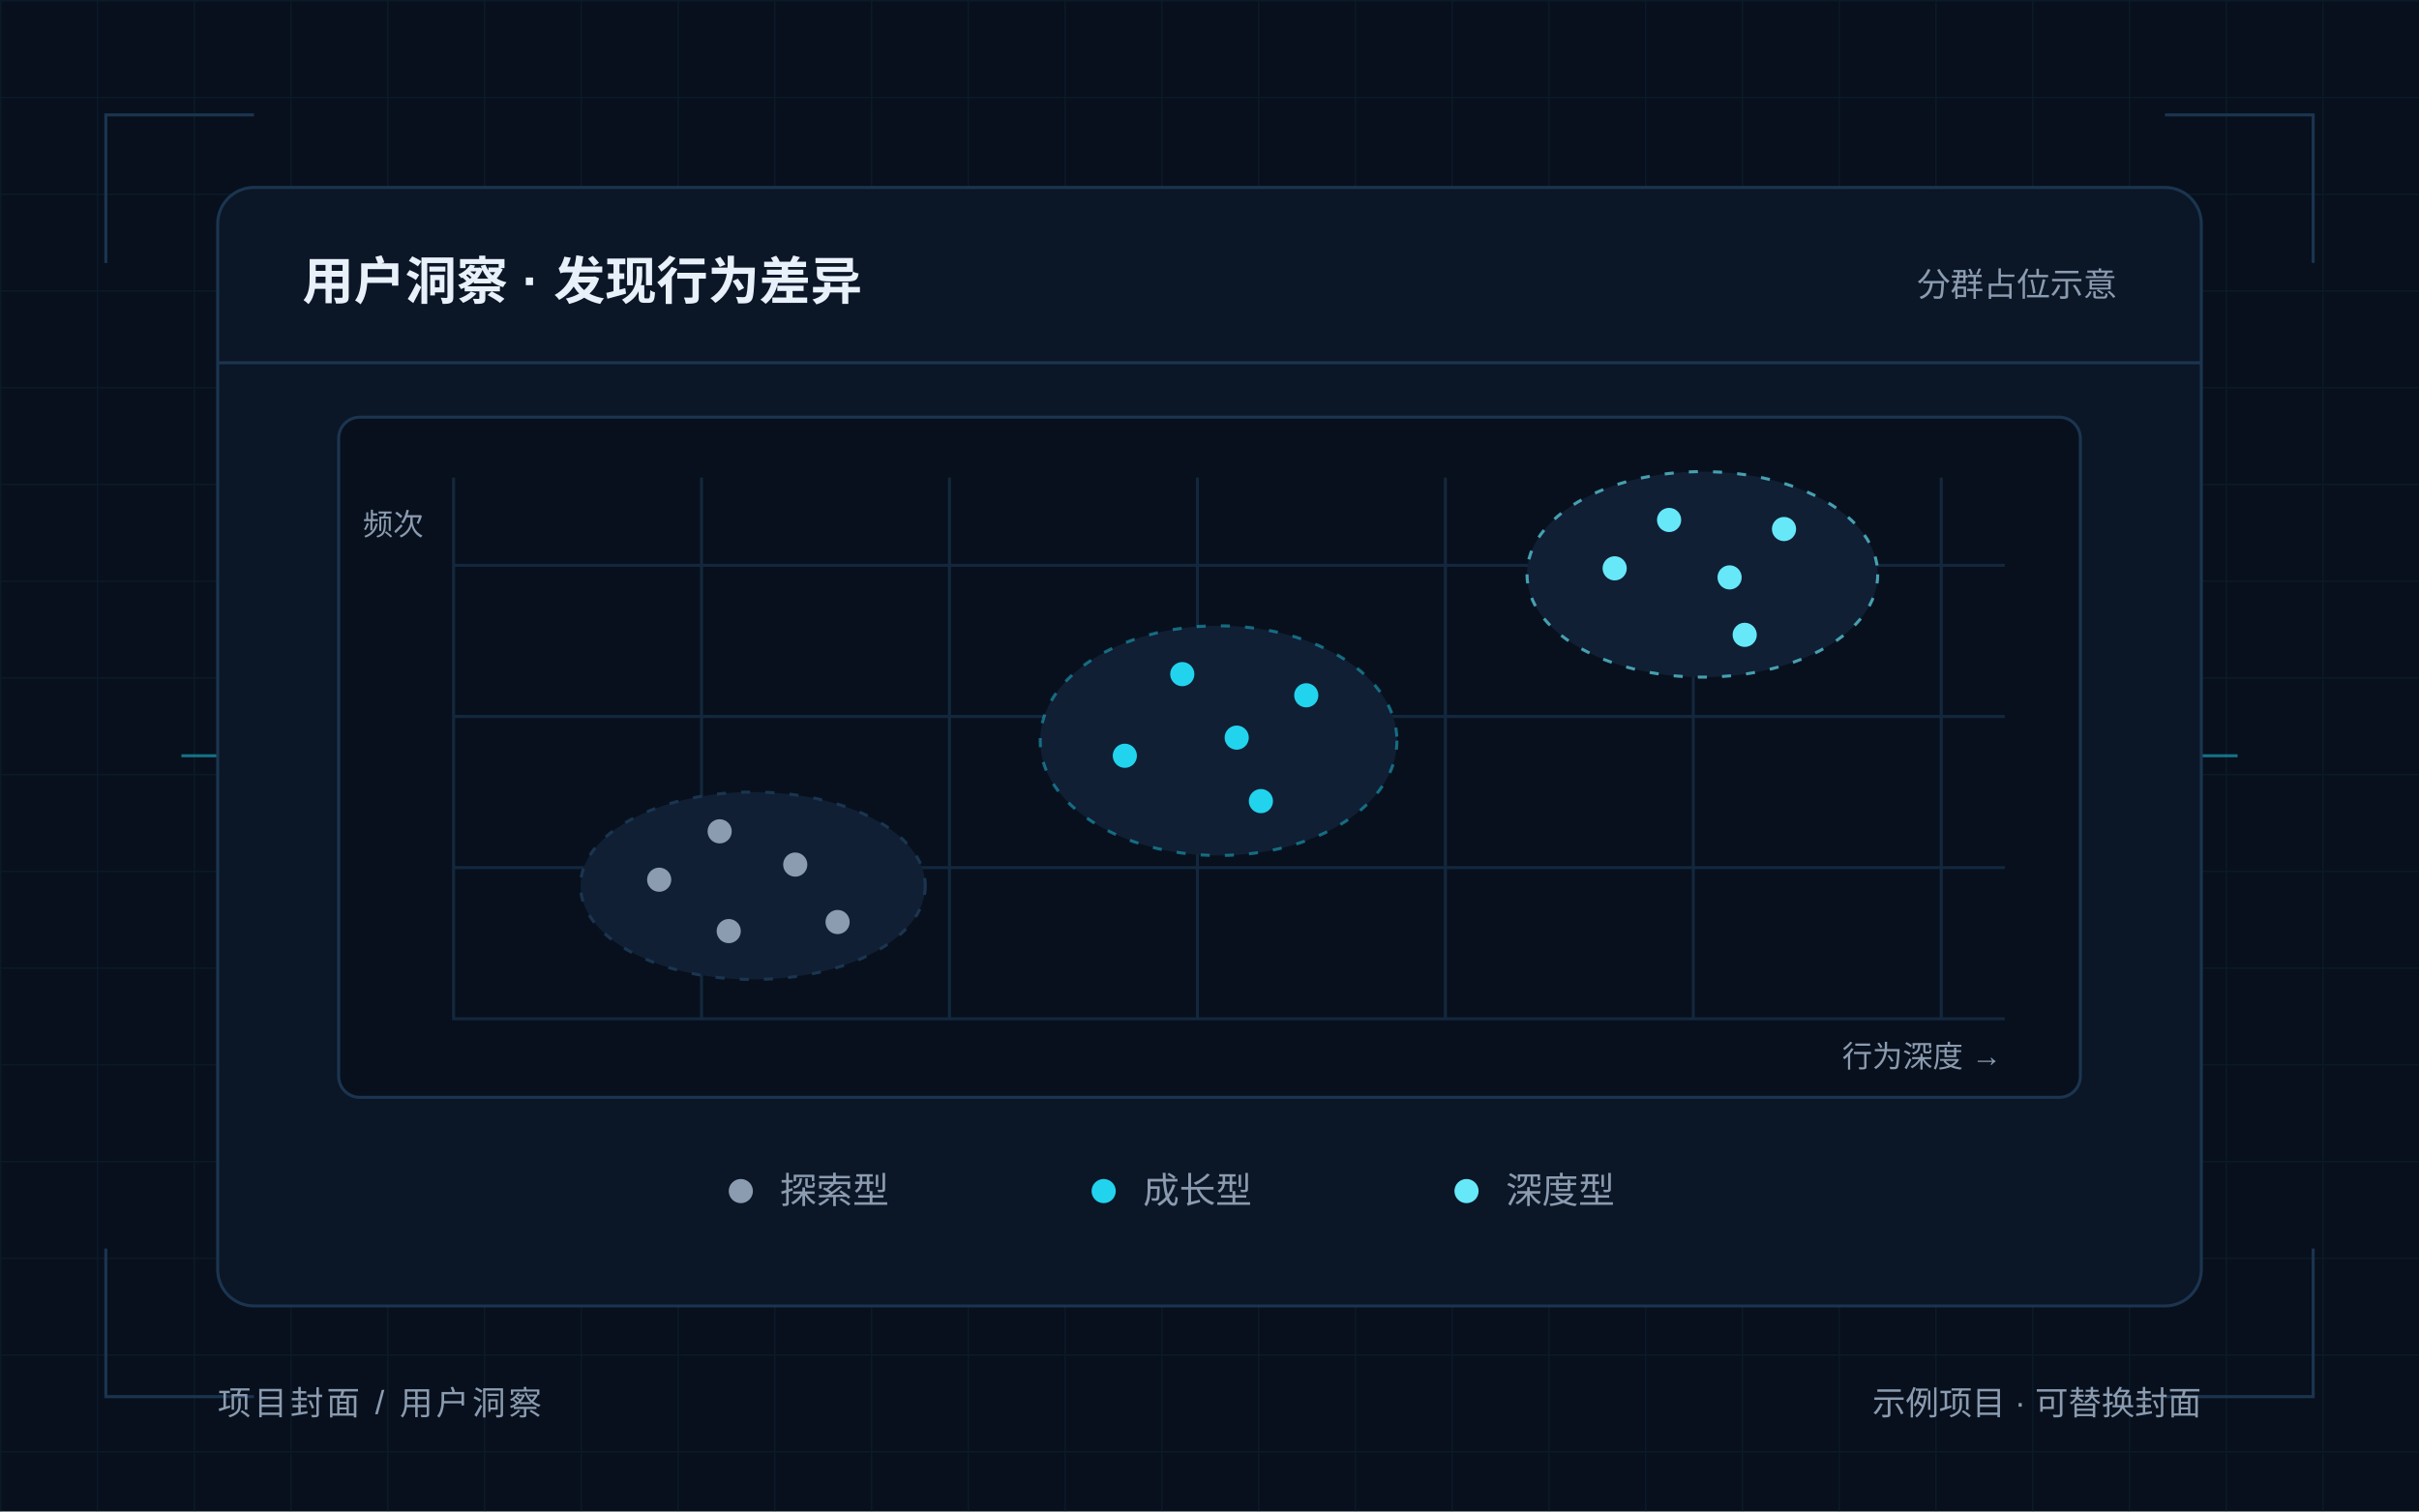
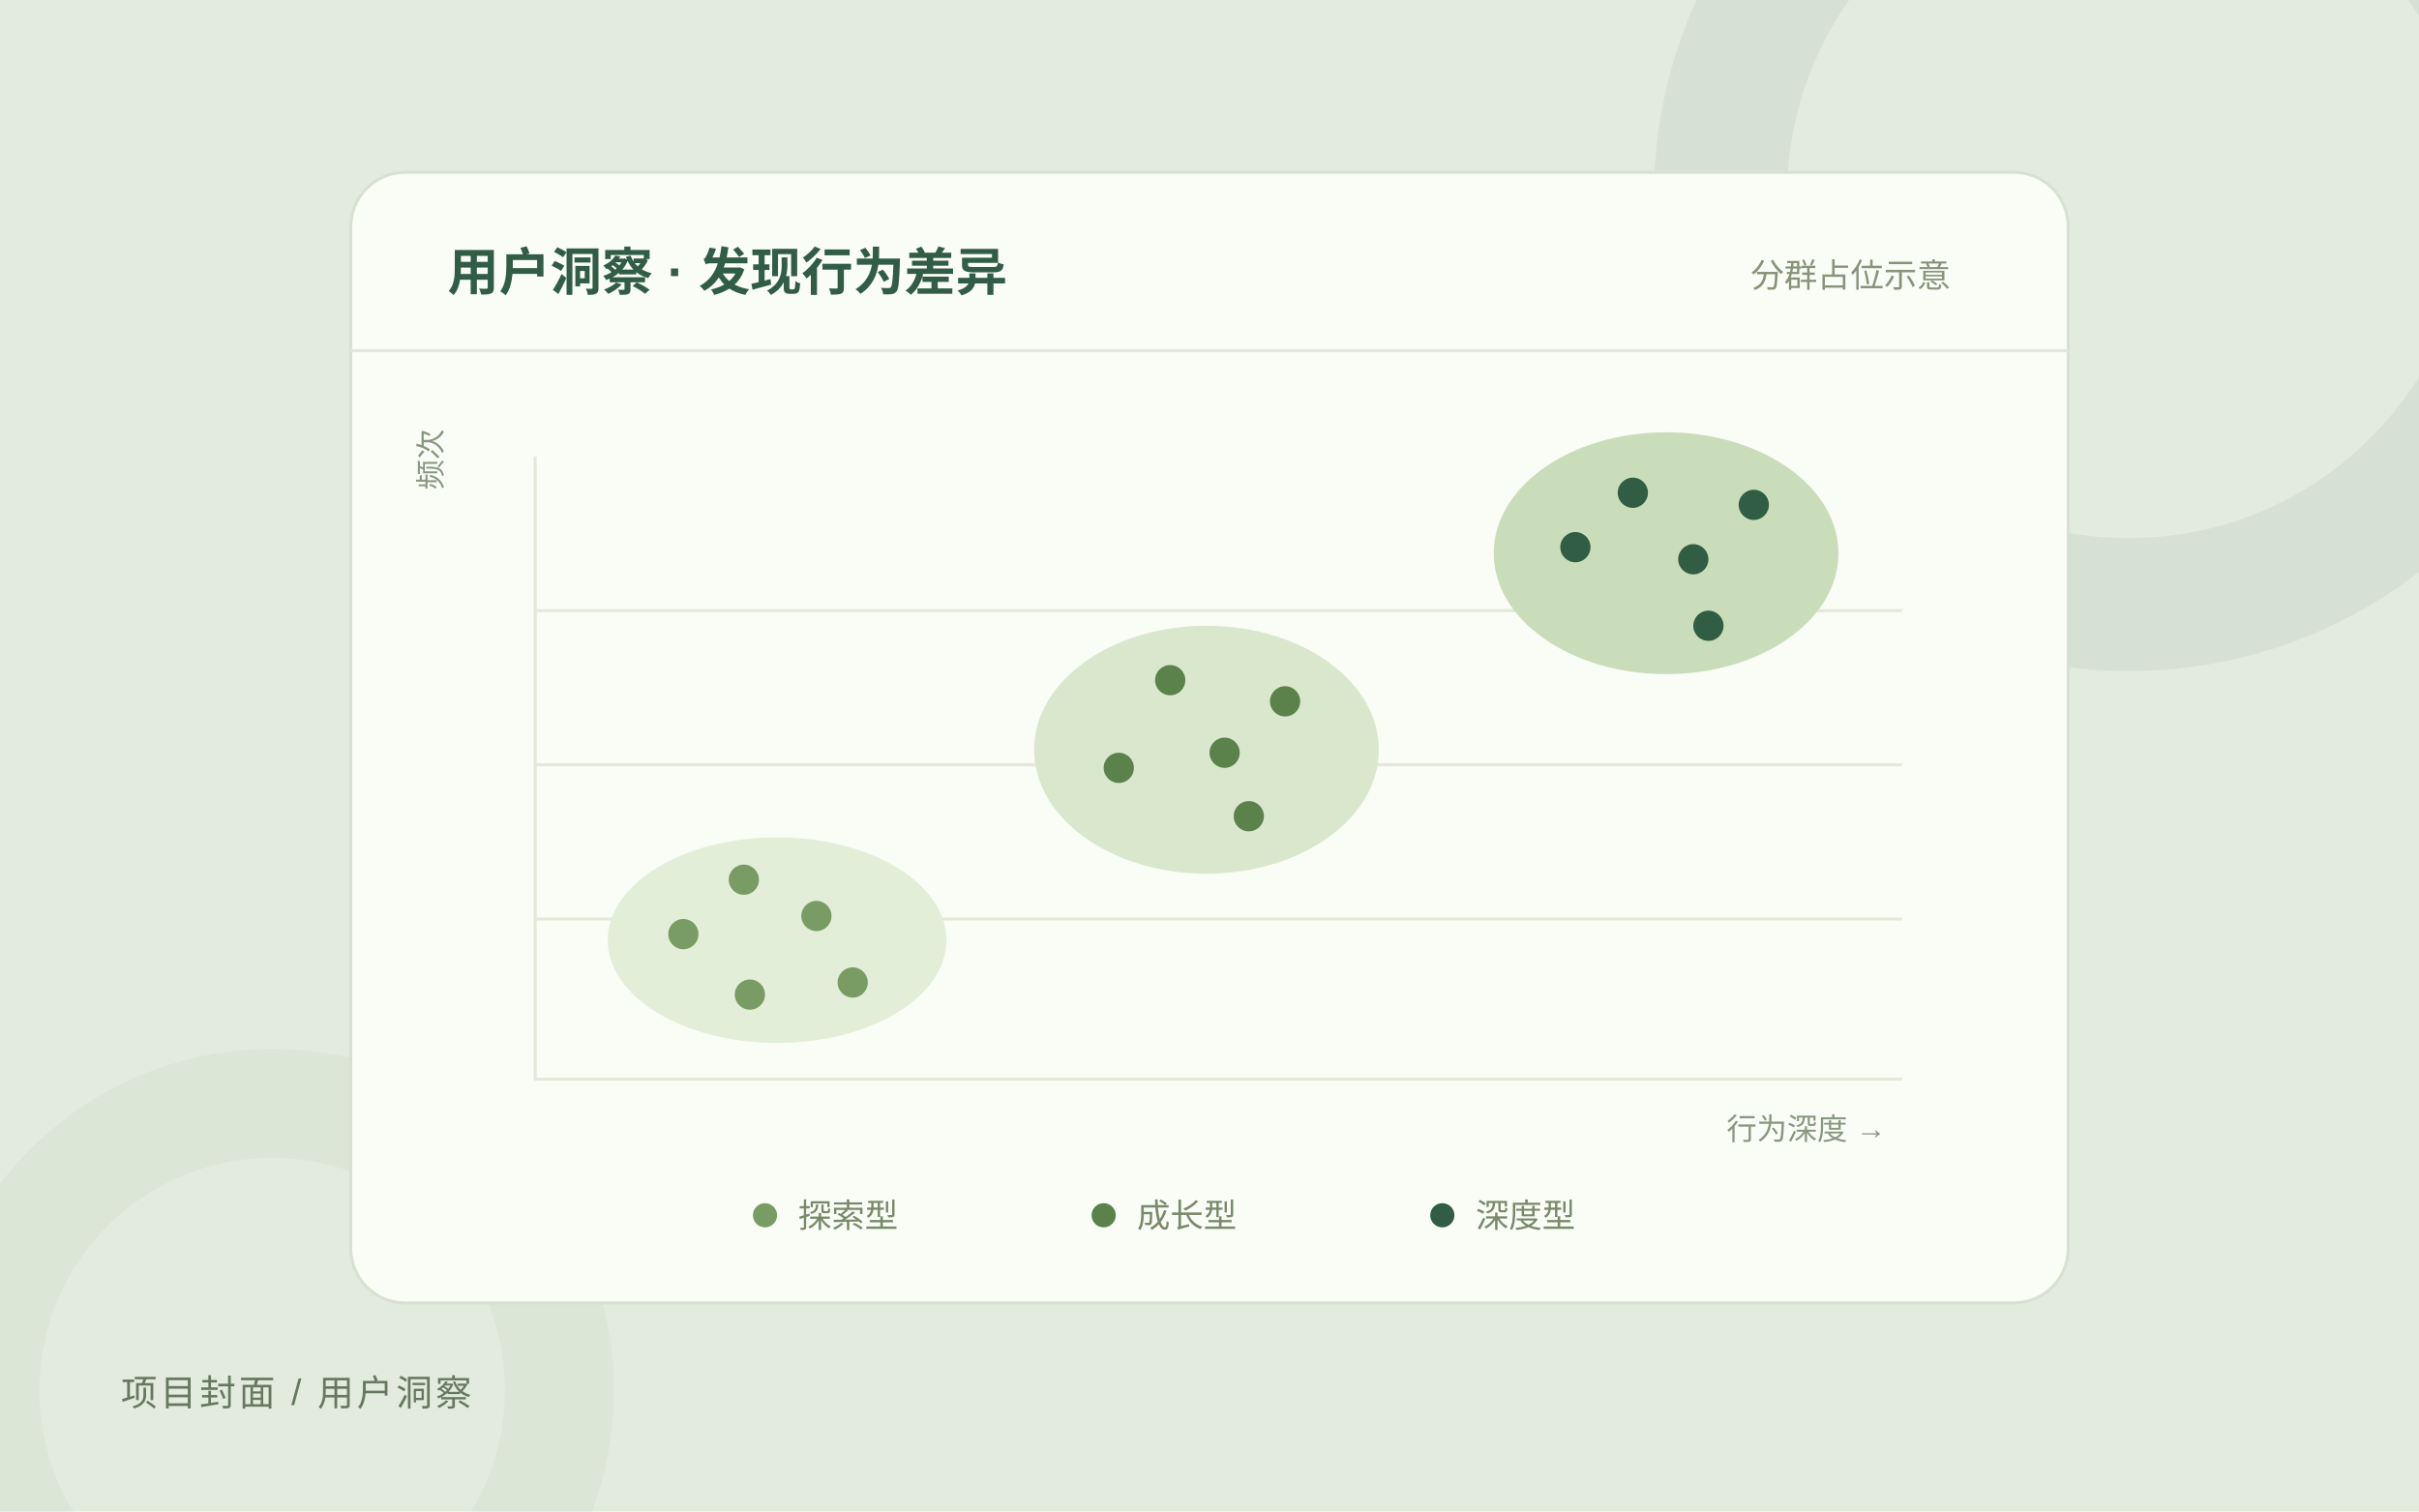
<svg xmlns="http://www.w3.org/2000/svg" width="800" height="500" viewBox="0 0 800 500" fill="none">
-   <defs>
-     <pattern id="grid" width="32" height="32" patternUnits="userSpaceOnUse">
-       <path d="M32 0H0V32" stroke="#1b3550" stroke-opacity=".25" />
-     </pattern>
-   </defs>
-   <rect width="800" height="500" fill="#07101c" />
-   <rect width="800" height="500" fill="url(#grid)" />
-   <path d="M35 87V38H84M716 38H765V87M35 413V462H84M716 462H765V413" stroke="#1b3550" />
-   <path d="M60 250H74M726 250H740" stroke="#22d3ee" stroke-opacity=".5" />
-   <rect x="72" y="62" width="656" height="370" rx="12" fill="#0b1627" stroke="#1b3550" />
-   <path d="M72 120H728" stroke="#1b3550" />
+   <rect width="800" height="500" fill="#E2EBDD" />
+   <circle cx="704" cy="65" r="135" stroke="#315D4510" stroke-width="44" />
+   <circle cx="90" cy="460" r="95" stroke="#315D4509" stroke-width="36" />
  <g font-family="Arial, PingFang SC, Microsoft YaHei, sans-serif">
-     <text x="100" y="99" font-size="17" fill="#e8f0fa" font-weight="600">用户洞察 · 发现行为差异</text>
-     <text x="700" y="98" text-anchor="end" font-size="11" fill="#8b9bb0">分群占位示意</text>
-     <rect x="112" y="138" width="576" height="225" rx="7" fill="#07101c" stroke="#1b3550" />
-     <path d="M150 158V337H663M150 287H663M150 237H663M150 187H663M232 158V337M314 158V337M396 158V337M478 158V337M560 158V337M642 158V337" stroke="#1b3550" stroke-opacity=".65" />
-     <ellipse cx="249" cy="293" rx="57" ry="31" fill="#101f34" stroke="#1b3550" stroke-dasharray="3 5" />
-     <ellipse cx="403" cy="245" rx="59" ry="38" fill="#101f34" stroke="#22d3ee" stroke-opacity=".45" stroke-dasharray="3 5" />
-     <ellipse cx="563" cy="190" rx="58" ry="34" fill="#101f34" stroke="#67e8f9" stroke-opacity=".65" stroke-dasharray="3 5" />
-     <g fill="#8b9bb0">
-       <circle cx="218" cy="291" r="4" />
-       <circle cx="238" cy="275" r="4" />
-       <circle cx="263" cy="286" r="4" />
-       <circle cx="277" cy="305" r="4" />
-       <circle cx="241" cy="308" r="4" />
+     <rect x="116" y="57" width="568" height="374" rx="18" fill="#FAFCF6" stroke="#D7E1D1" />
+     <text x="148" y="96" font-size="17" fill="#315D45" font-weight="600">用户洞察 · 发现行为差异</text>
+     <text x="579" y="95" font-size="11" fill="#87947A">分群占位示意</text>
+     <path d="M116 116H684" stroke="#E1E7DC" />
+     <path d="M177 151V357H629M177 304H629M177 253H629M177 202H629" stroke="#E2E9D9" />
+     <ellipse cx="257" cy="311" rx="56" ry="34" fill="#E3EED9" />
+     <ellipse cx="399" cy="248" rx="57" ry="41" fill="#D9E7CC" />
+     <ellipse cx="551" cy="183" rx="57" ry="40" fill="#CADDBA" />
+     <g fill="#799C65">
+       <circle cx="226" cy="309" r="5" />
+       <circle cx="246" cy="291" r="5" />
+       <circle cx="270" cy="303" r="5" />
+       <circle cx="282" cy="325" r="5" />
+       <circle cx="248" cy="329" r="5" />
    </g>
-     <g fill="#22d3ee">
-       <circle cx="372" cy="250" r="4" />
-       <circle cx="391" cy="223" r="4" />
-       <circle cx="409" cy="244" r="4" />
-       <circle cx="432" cy="230" r="4" />
-       <circle cx="417" cy="265" r="4" />
+     <g fill="#5B824B">
+       <circle cx="370" cy="254" r="5" />
+       <circle cx="387" cy="225" r="5" />
+       <circle cx="405" cy="249" r="5" />
+       <circle cx="425" cy="232" r="5" />
+       <circle cx="413" cy="270" r="5" />
    </g>
-     <g fill="#67e8f9">
-       <circle cx="534" cy="188" r="4" />
-       <circle cx="552" cy="172" r="4" />
-       <circle cx="572" cy="191" r="4" />
-       <circle cx="590" cy="175" r="4" />
-       <circle cx="577" cy="210" r="4" />
+     <g fill="#315D45">
+       <circle cx="521" cy="181" r="5" />
+       <circle cx="540" cy="163" r="5" />
+       <circle cx="560" cy="185" r="5" />
+       <circle cx="580" cy="167" r="5" />
+       <circle cx="565" cy="207" r="5" />
    </g>
-     <text x="130" y="177" text-anchor="middle" fill="#8b9bb0" font-size="10">频次</text>
-     <text x="662" y="353" text-anchor="end" fill="#8b9bb0" font-size="10">行为深度 →</text>
-     <circle cx="245" cy="394" r="4" fill="#8b9bb0" />
-     <text x="258" y="398" fill="#8b9bb0" font-size="12">探索型</text>
-     <circle cx="365" cy="394" r="4" fill="#22d3ee" />
-     <text x="378" y="398" fill="#8b9bb0" font-size="12">成长型</text>
-     <circle cx="485" cy="394" r="4" fill="#67e8f9" />
-     <text x="498" y="398" fill="#8b9bb0" font-size="12">深度型</text>
-     <text x="72" y="468" fill="#8b9bb0" font-size="11" letter-spacing="1">项目封面 / 用户洞察</text>
-     <text x="728" y="468" text-anchor="end" fill="#8b9bb0" font-size="11">示例项目 · 可替换封面</text>
+     <text x="146" y="162" fill="#89977E" font-size="10" transform="rotate(-90 146 162)">频次</text>
+     <text x="571" y="377" fill="#89977E" font-size="10">行为深度 →</text>
+     <circle cx="253" cy="402" r="4" fill="#799C65" />
+     <text x="264" y="406" fill="#788A6A" font-size="11">探索型</text>
+     <circle cx="365" cy="402" r="4" fill="#5B824B" />
+     <text x="376" y="406" fill="#788A6A" font-size="11">成长型</text>
+     <circle cx="477" cy="402" r="4" fill="#315D45" />
+     <text x="488" y="406" fill="#788A6A" font-size="11">深度型</text>
+     <text x="40" y="465" fill="#65795F" font-size="12" letter-spacing="1">项目封面 / 用户洞察</text>
  </g>
</svg>
